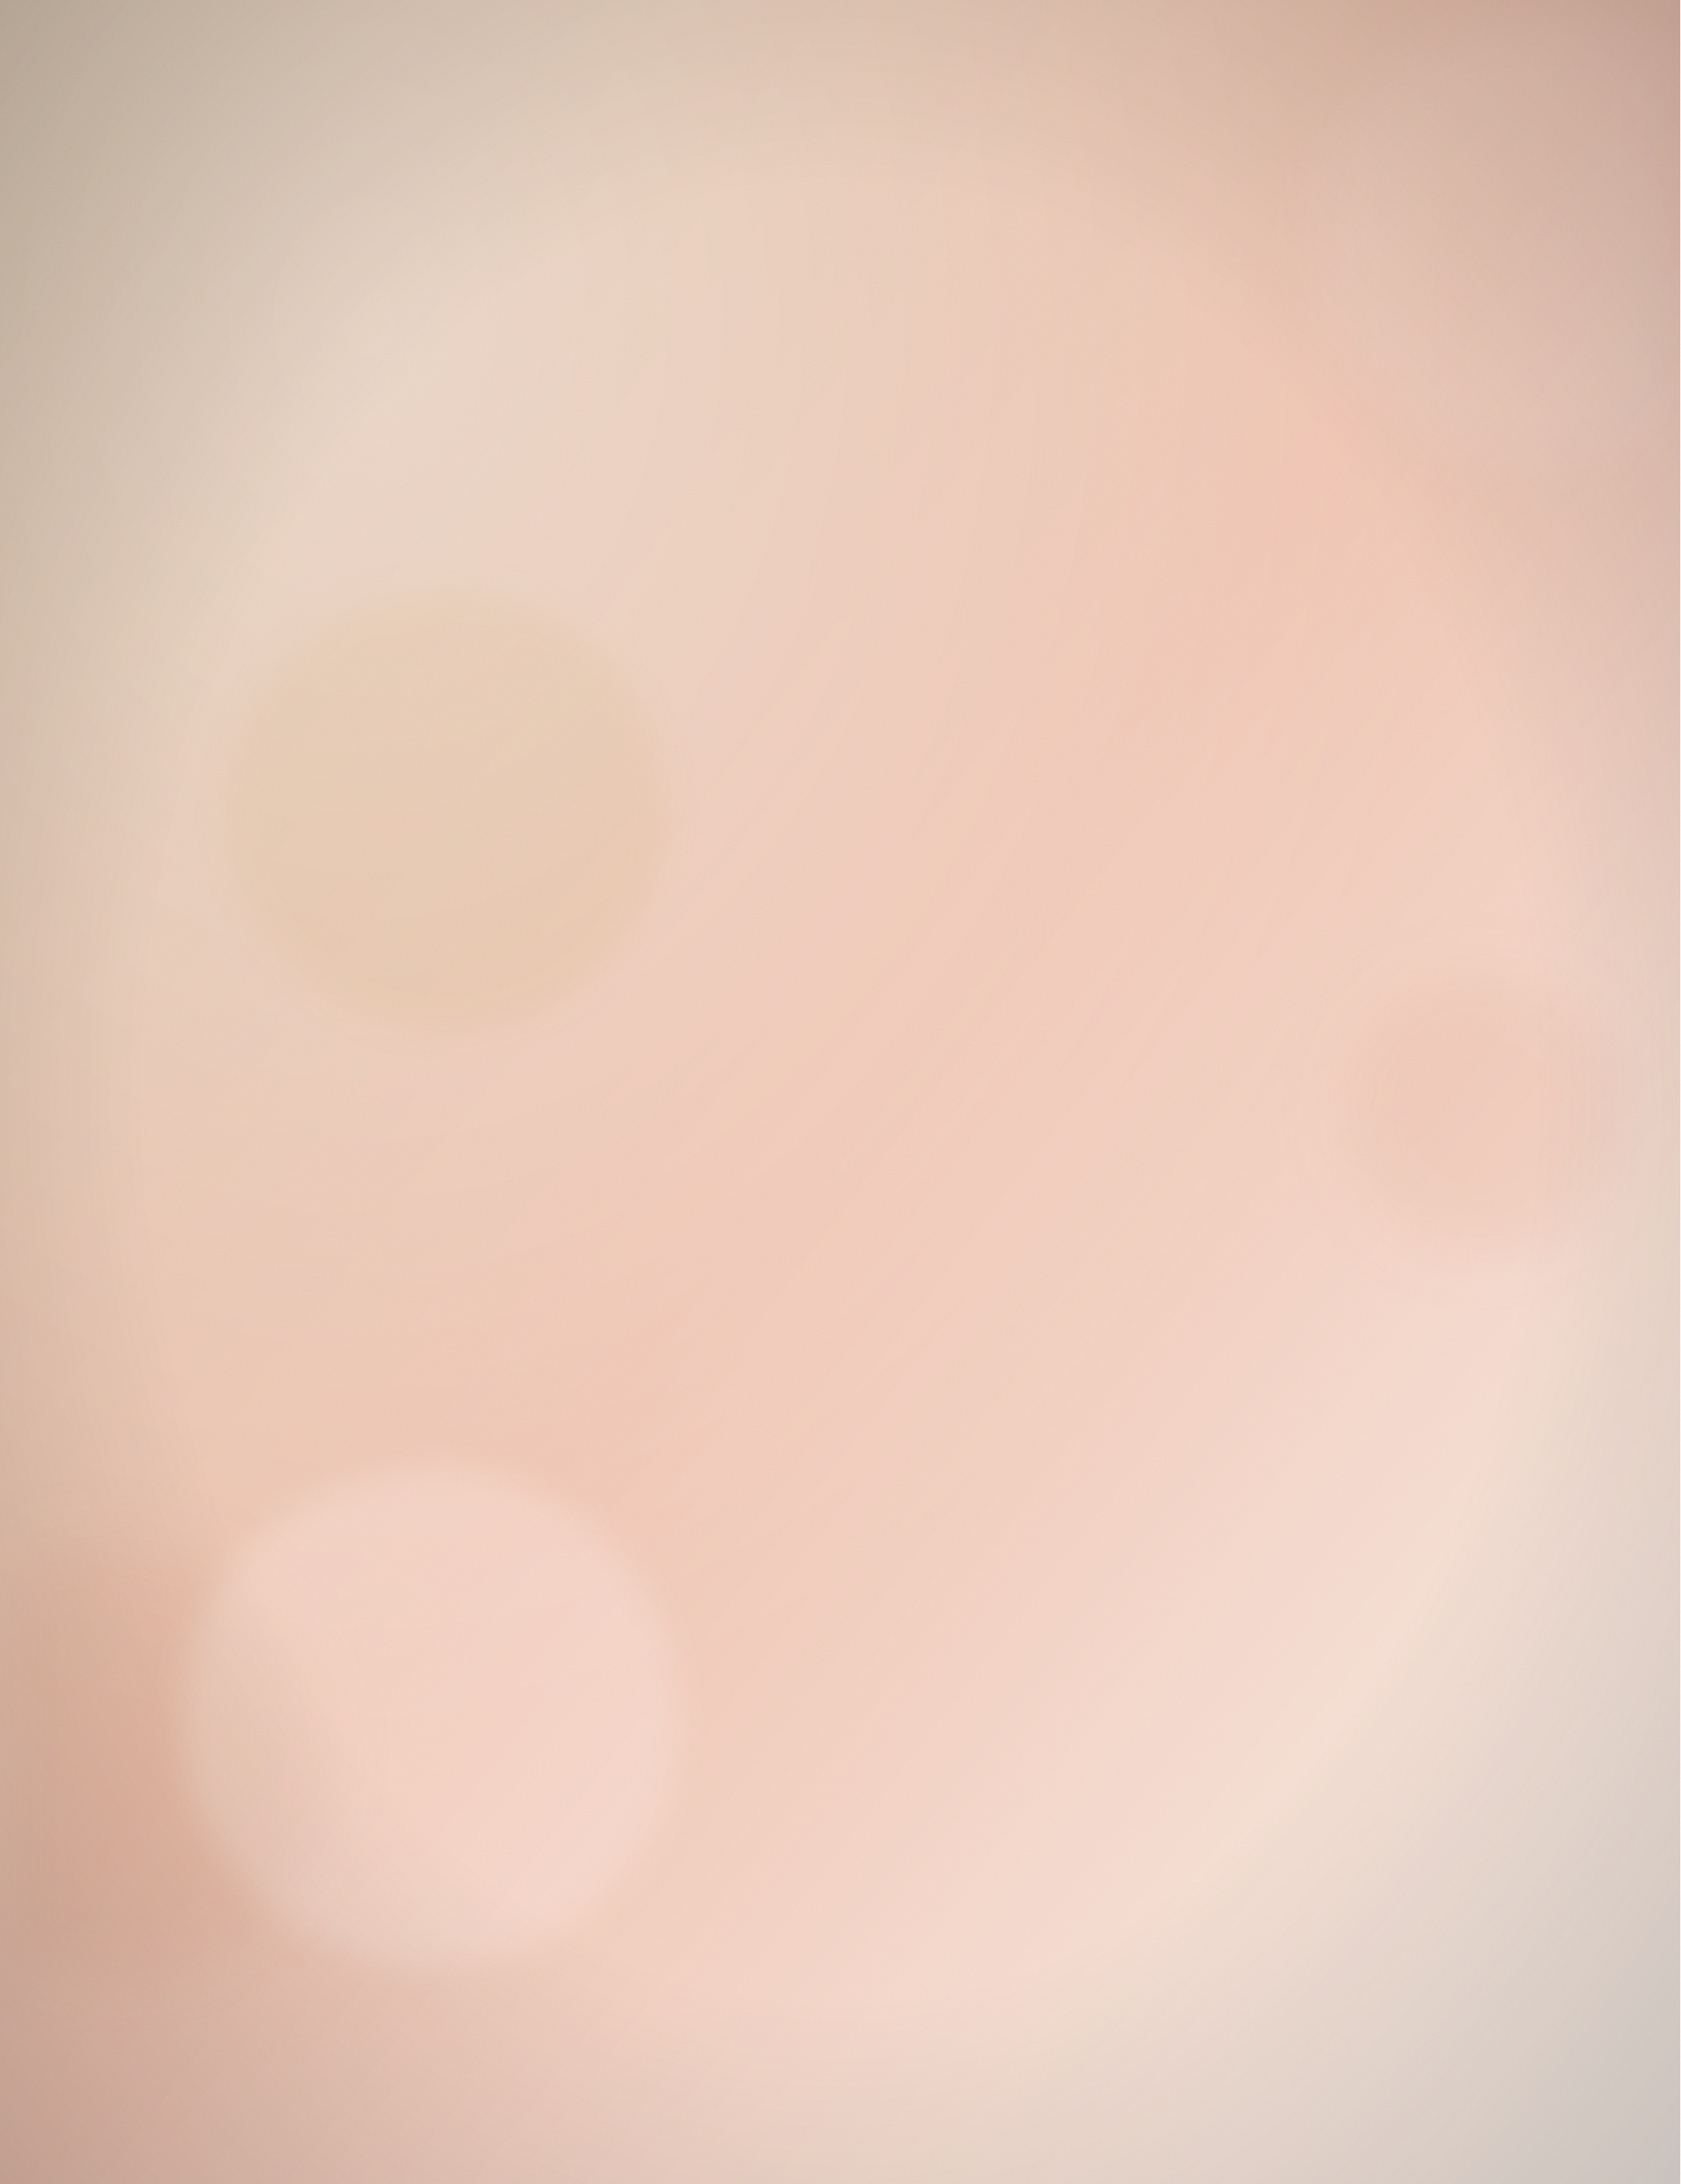
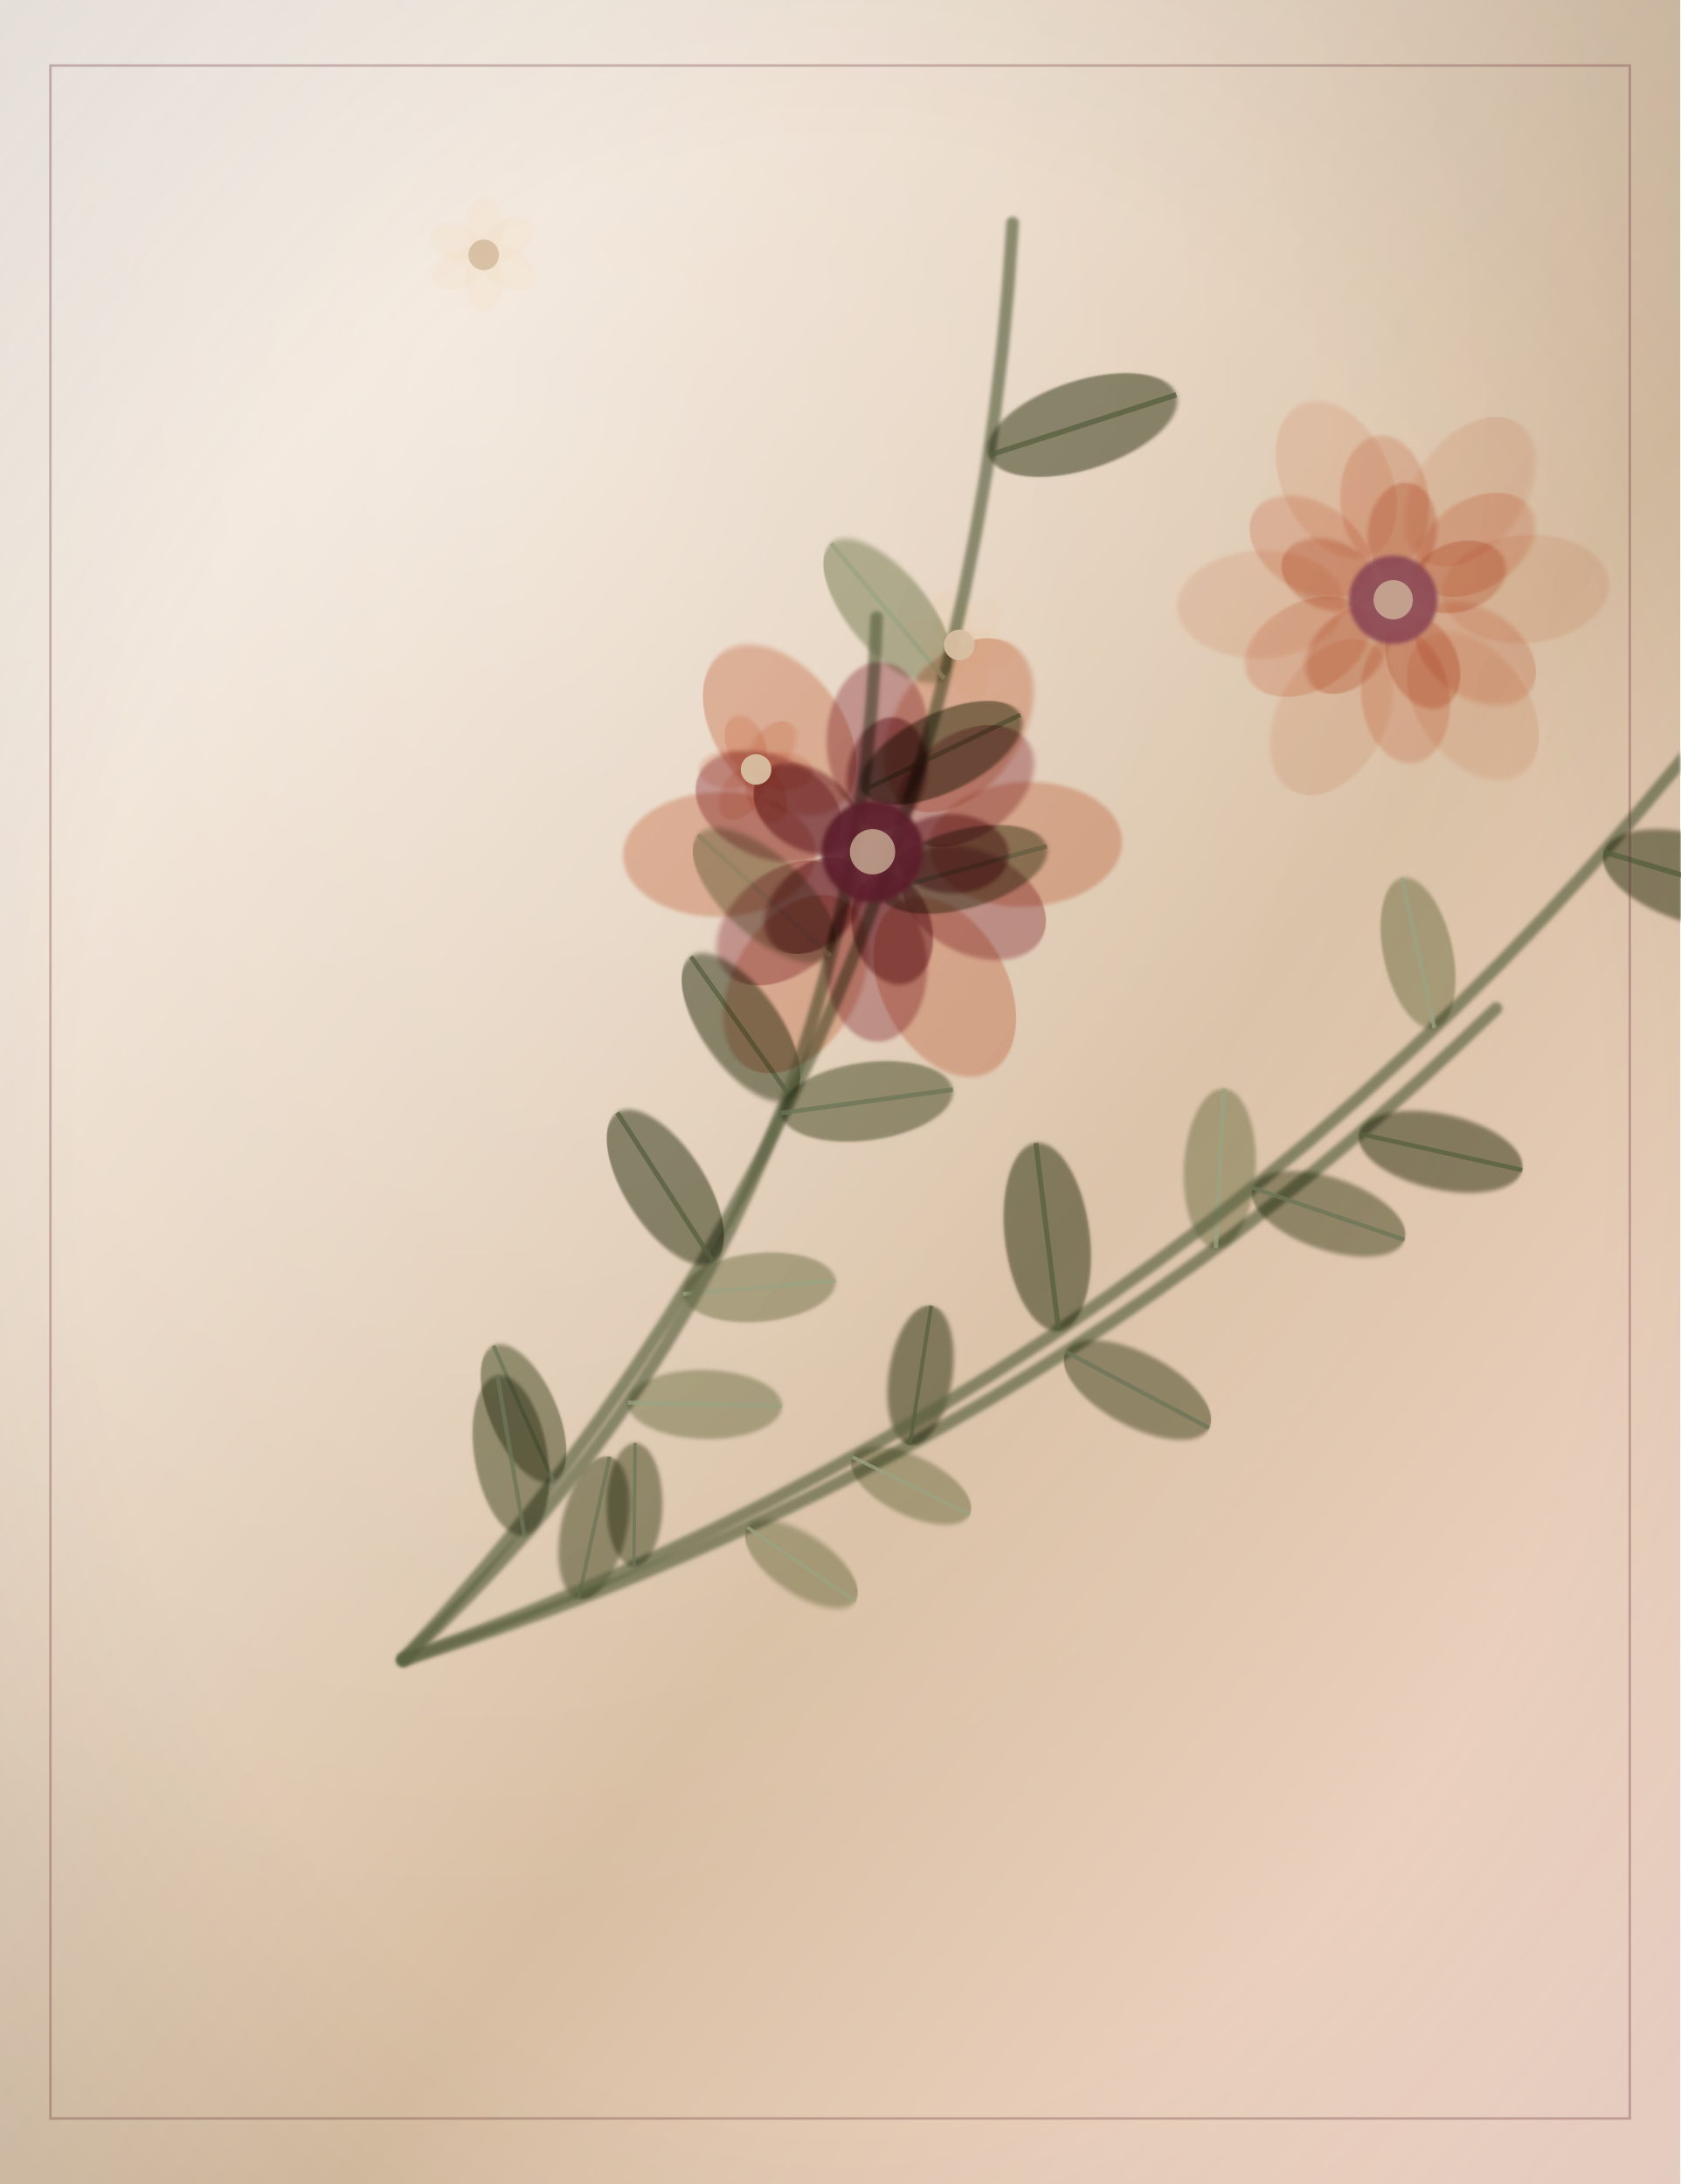
- <svg xmlns="http://www.w3.org/2000/svg" viewBox="0 0 1000 1300" width="1000" height="1300" role="img" aria-label="Decorative editorial placeholder">
+ <svg xmlns="http://www.w3.org/2000/svg" viewBox="0 0 1000 1300" width="1000" height="1300" role="img" aria-label="Botanical illustration">
  <defs>
+     <filter id="soft" x="-60%" y="-60%" width="220%" height="220%">
+       <feGaussianBlur stdDeviation="1.1" />
+     </filter>
    <linearGradient id="bg15" x1="0%" y1="0%" x2="100%" y2="100%">
-       <stop offset="0%" stop-color="#D8BFA3" />
-       <stop offset="50%" stop-color="#F2C6B4" />
-       <stop offset="100%" stop-color="#FBF3EC" />
+       <stop offset="0%" stop-color="#FBF3EC" />
+       <stop offset="60%" stop-color="#D8BFA3" />
+       <stop offset="100%" stop-color="#F8DDD0" />
    </linearGradient>
-     <radialGradient id="light15" cx="22%" cy="15%" r="65%">
-       <stop offset="0%" stop-color="#FFFFFF" stop-opacity="0.38" />
+     <radialGradient id="light15" cx="28%" cy="18%" r="70%">
+       <stop offset="0%" stop-color="#FFFFFF" stop-opacity="0.30" />
      <stop offset="100%" stop-color="#FFFFFF" stop-opacity="0" />
    </radialGradient>
-     <radialGradient id="vig15" cx="50%" cy="50%" r="75%">
-       <stop offset="55%" stop-color="#000000" stop-opacity="0" />
-       <stop offset="100%" stop-color="#000000" stop-opacity="0.22" />
+     <radialGradient id="vig15" cx="50%" cy="52%" r="75%">
+       <stop offset="60%" stop-color="#000000" stop-opacity="0" />
+       <stop offset="100%" stop-color="#000000" stop-opacity="0.10" />
    </radialGradient>
-     <filter id="soft-blur" x="-50%" y="-50%" width="200%" height="200%">
-       <feGaussianBlur stdDeviation="18" />
-     </filter>
-     <filter id="soft-blur-sm" x="-50%" y="-50%" width="200%" height="200%">
-       <feGaussianBlur stdDeviation="9" />
-     </filter>
-     <filter id="grain15" x="0%" y="0%" width="100%" height="100%">
-       <feTurbulence type="fractalNoise" baseFrequency="0.9" numOctaves="2" seed="15" result="noise" />
-       <feColorMatrix in="noise" type="matrix" values="0 0 0 0 0  0 0 0 0 0  0 0 0 0 0  0.9 0 0 0 0" />
-       <feComponentTransfer>
-         <feFuncA type="linear" slope="0.050" />
-       </feComponentTransfer>
-     </filter>
  </defs>
  <rect width="1000" height="1300" fill="url(#bg15)" />
-   <circle cx="918.7" cy="142.1" r="133.6" fill="#FFFBF6" fill-opacity="0.14" filter="url(#soft-blur)" />
-   <circle cx="65.2" cy="1044.7" r="128.1" fill="#E3A98F" fill-opacity="0.24" filter="url(#soft-blur)" />
-   <circle cx="265.7" cy="481.6" r="130.8" fill="#C9A05C" fill-opacity="0.16" filter="url(#soft-blur-sm)" />
-   <circle cx="255.7" cy="1022.2" r="147.5" fill="#FFFBF6" fill-opacity="0.23" filter="url(#soft-blur-sm)" />
-   <circle cx="882.4" cy="661.8" r="83.1" fill="#E3A98F" fill-opacity="0.18" filter="url(#soft-blur)" />
  <rect width="1000" height="1300" fill="url(#light15)" />
+   <path d="M240.0,988.0 L268.5,978.9 L296.6,969.3 L324.5,959.2 L352.2,948.7 L379.5,937.7 L406.6,926.2 L433.4,914.3 L459.9,901.9 L486.2,889.1 L512.2,875.8 L537.9,862.1 L563.3,847.8 L588.5,833.2 L613.3,818.0 L637.9,802.4 L662.3,786.3 L686.3,769.8 L710.1,752.8 L733.6,735.4 L756.8,717.4 L779.8,699.1 L802.5,680.2 L824.9,660.9 L847.0,641.2 L868.8,620.9 L890.4,600.3" fill="none" stroke="#57603F" stroke-width="7.5" stroke-opacity="0.65" stroke-linecap="round" filter="url(#soft)" />
+   <ellipse cx="353.5" cy="909.4" rx="43.3" ry="19.5" transform="rotate(-77.7 353.5 909.4)" fill="#6D7659" fill-opacity="0.62" style="mix-blend-mode:multiply" filter="url(#soft)" />
+   <line x1="344.3" y1="951.7" x2="362.8" y2="867.1" stroke="#6D7659" stroke-opacity="0.77" stroke-width="2.3" />
+   <ellipse cx="477.0" cy="931.1" rx="38.9" ry="17.5" transform="rotate(34.4 477.0 931.1)" fill="#9AA483" fill-opacity="0.62" style="mix-blend-mode:multiply" filter="url(#soft)" />
+   <line x1="444.8" y1="909.1" x2="509.1" y2="953.1" stroke="#9AA483" stroke-opacity="0.77" stroke-width="2.1" />
+   <ellipse cx="547.9" cy="818.6" rx="41.9" ry="18.9" transform="rotate(-81.3 547.9 818.6)" fill="#57603F" fill-opacity="0.62" style="mix-blend-mode:multiply" filter="url(#soft)" />
+   <line x1="541.5" y1="860.1" x2="554.2" y2="777.2" stroke="#57603F" stroke-opacity="0.77" stroke-width="2.3" />
+   <ellipse cx="677.0" cy="827.4" rx="48.3" ry="21.7" transform="rotate(28.0 677.0 827.4)" fill="#6D7659" fill-opacity="0.62" style="mix-blend-mode:multiply" filter="url(#soft)" />
+   <line x1="634.5" y1="804.7" x2="719.6" y2="850.0" stroke="#6D7659" stroke-opacity="0.77" stroke-width="2.6" />
+   <ellipse cx="726.0" cy="695.5" rx="47.5" ry="21.4" transform="rotate(-87.1 726.0 695.5)" fill="#9AA483" fill-opacity="0.62" style="mix-blend-mode:multiply" filter="url(#soft)" />
+   <line x1="723.6" y1="742.9" x2="728.4" y2="648.0" stroke="#9AA483" stroke-opacity="0.77" stroke-width="2.6" />
+   <ellipse cx="857.4" cy="685.6" rx="49.7" ry="22.4" transform="rotate(12.6 857.4 685.6)" fill="#57603F" fill-opacity="0.62" style="mix-blend-mode:multiply" filter="url(#soft)" />
+   <line x1="808.9" y1="674.8" x2="906.0" y2="696.5" stroke="#57603F" stroke-opacity="0.77" stroke-width="2.7" />
+   <path d="M240.0,988.0 L277.7,974.1 L314.9,959.4 L351.5,944.0 L387.6,927.9 L423.2,911.1 L458.2,893.6 L492.7,875.3 L526.7,856.4 L560.2,836.7 L593.1,816.3 L625.5,795.2 L657.4,773.3 L688.7,750.8 L719.6,727.5 L749.8,703.5 L779.6,678.8 L808.8,653.4 L837.5,627.3 L865.7,600.4 L893.4,572.8 L920.5,544.5 L947.1,515.5 L973.1,485.8 L998.6,455.4 L1023.6,424.2 L1048.1,392.3" fill="none" stroke="#57603F" stroke-width="7.5" stroke-opacity="0.65" stroke-linecap="round" filter="url(#soft)" />
+   <ellipse cx="377.7" cy="895.7" rx="36.8" ry="16.6" transform="rotate(-89.4 377.7 895.7)" fill="#6D7659" fill-opacity="0.62" style="mix-blend-mode:multiply" filter="url(#soft)" />
+   <line x1="377.3" y1="932.6" x2="378.0" y2="858.9" stroke="#6D7659" stroke-opacity="0.77" stroke-width="2.0" />
+   <ellipse cx="542.3" cy="884.4" rx="38.9" ry="17.5" transform="rotate(26.0 542.3 884.4)" fill="#9AA483" fill-opacity="0.62" style="mix-blend-mode:multiply" filter="url(#soft)" />
+   <line x1="507.4" y1="867.3" x2="577.3" y2="901.4" stroke="#9AA483" stroke-opacity="0.77" stroke-width="2.1" />
+   <ellipse cx="623.3" cy="736.2" rx="56.3" ry="25.3" transform="rotate(-97.0 623.3 736.2)" fill="#57603F" fill-opacity="0.62" style="mix-blend-mode:multiply" filter="url(#soft)" />
+   <line x1="630.1" y1="792.1" x2="616.5" y2="680.4" stroke="#57603F" stroke-opacity="0.77" stroke-width="3.0" />
+   <ellipse cx="790.7" cy="722.5" rx="47.8" ry="21.5" transform="rotate(18.9 790.7 722.5)" fill="#6D7659" fill-opacity="0.62" style="mix-blend-mode:multiply" filter="url(#soft)" />
+   <line x1="745.5" y1="707.0" x2="835.9" y2="738.0" stroke="#6D7659" stroke-opacity="0.77" stroke-width="2.6" />
+   <ellipse cx="844.0" cy="567.3" rx="45.7" ry="20.6" transform="rotate(-102.2 844.0 567.3)" fill="#9AA483" fill-opacity="0.62" style="mix-blend-mode:multiply" filter="url(#soft)" />
+   <line x1="853.7" y1="612.0" x2="834.4" y2="522.6" stroke="#9AA483" stroke-opacity="0.77" stroke-width="2.5" />
+   <ellipse cx="1010.5" cy="523.8" rx="58.4" ry="26.3" transform="rotate(16.6 1010.5 523.8)" fill="#57603F" fill-opacity="0.62" style="mix-blend-mode:multiply" filter="url(#soft)" />
+   <line x1="954.6" y1="507.1" x2="1066.5" y2="540.4" stroke="#57603F" stroke-opacity="0.77" stroke-width="3.2" />
+   <path d="M240.0,988.0 L265.3,959.9 L289.8,931.5 L313.3,902.7 L335.9,873.4 L357.6,843.8 L378.3,813.8 L398.2,783.5 L417.2,752.7 L435.2,721.5 L452.4,690.0 L468.6,658.1 L483.9,625.8 L498.3,593.1 L511.8,560.0 L524.4,526.5 L536.0,492.7 L546.8,458.4 L556.7,423.8 L565.6,388.8 L573.6,353.4 L580.7,317.6 L587.0,281.4 L592.2,244.8 L596.6,207.9 L600.1,170.6 L602.7,132.8" fill="none" stroke="#57603F" stroke-width="7.5" stroke-opacity="0.65" stroke-linecap="round" filter="url(#soft)" />
+   <ellipse cx="311.6" cy="841.4" rx="44.2" ry="19.9" transform="rotate(-113.9 311.6 841.4)" fill="#6D7659" fill-opacity="0.62" style="mix-blend-mode:multiply" filter="url(#soft)" />
+   <line x1="329.5" y1="881.8" x2="293.7" y2="801.0" stroke="#6D7659" stroke-opacity="0.77" stroke-width="2.4" />
+   <ellipse cx="451.9" cy="766.3" rx="45.6" ry="20.5" transform="rotate(-5.0 451.9 766.3)" fill="#9AA483" fill-opacity="0.62" style="mix-blend-mode:multiply" filter="url(#soft)" />
+   <line x1="406.4" y1="770.3" x2="497.3" y2="762.3" stroke="#9AA483" stroke-opacity="0.77" stroke-width="2.5" />
+   <ellipse cx="441.0" cy="611.5" rx="51.5" ry="23.2" transform="rotate(-125.4 441.0 611.5)" fill="#57603F" fill-opacity="0.62" style="mix-blend-mode:multiply" filter="url(#soft)" />
+   <line x1="470.8" y1="653.5" x2="411.2" y2="569.4" stroke="#57603F" stroke-opacity="0.77" stroke-width="2.8" />
+   <ellipse cx="572.8" cy="517.5" rx="52.0" ry="23.4" transform="rotate(-15.4 572.8 517.5)" fill="#6D7659" fill-opacity="0.62" style="mix-blend-mode:multiply" filter="url(#soft)" />
+   <line x1="522.6" y1="531.3" x2="623.0" y2="503.7" stroke="#6D7659" stroke-opacity="0.77" stroke-width="2.8" />
+   <ellipse cx="528.2" cy="363.6" rx="52.4" ry="23.6" transform="rotate(-129.9 528.2 363.6)" fill="#9AA483" fill-opacity="0.62" style="mix-blend-mode:multiply" filter="url(#soft)" />
+   <line x1="561.9" y1="403.8" x2="494.6" y2="323.4" stroke="#9AA483" stroke-opacity="0.77" stroke-width="2.8" />
+   <ellipse cx="644.3" cy="253.0" rx="58.6" ry="26.4" transform="rotate(-17.9 644.3 253.0)" fill="#57603F" fill-opacity="0.62" style="mix-blend-mode:multiply" filter="url(#soft)" />
+   <line x1="588.6" y1="271.0" x2="700.1" y2="235.0" stroke="#57603F" stroke-opacity="0.77" stroke-width="3.2" />
+   <path d="M240.0,988.0 L260.5,968.5 L280.2,948.7 L299.1,928.5 L317.3,908.0 L334.6,887.1 L351.3,865.8 L367.1,844.3 L382.2,822.3 L396.5,800.0 L410.0,777.4 L422.8,754.4 L434.8,731.1 L446.0,707.4 L456.4,683.4 L466.1,659.0 L475.0,634.2 L483.1,609.2 L490.5,583.7 L497.1,557.9 L502.9,531.8 L508.0,505.3 L512.3,478.5 L515.8,451.3 L518.5,423.8 L520.5,395.9 L521.7,367.6" fill="none" stroke="#57603F" stroke-width="7.5" stroke-opacity="0.65" stroke-linecap="round" filter="url(#soft)" />
+   <ellipse cx="304.1" cy="866.3" rx="48.2" ry="21.7" transform="rotate(-99.6 304.1 866.3)" fill="#6D7659" fill-opacity="0.62" style="mix-blend-mode:multiply" filter="url(#soft)" />
+   <line x1="312.1" y1="913.9" x2="296.0" y2="818.8" stroke="#6D7659" stroke-opacity="0.77" stroke-width="2.6" />
+   <ellipse cx="419.5" cy="836.0" rx="45.9" ry="20.6" transform="rotate(1.3 419.5 836.0)" fill="#9AA483" fill-opacity="0.62" style="mix-blend-mode:multiply" filter="url(#soft)" />
+   <line x1="373.7" y1="834.9" x2="465.4" y2="837.0" stroke="#9AA483" stroke-opacity="0.77" stroke-width="2.5" />
+   <ellipse cx="396.0" cy="706.7" rx="52.8" ry="23.8" transform="rotate(-122.8 396.0 706.7)" fill="#57603F" fill-opacity="0.62" style="mix-blend-mode:multiply" filter="url(#soft)" />
+   <line x1="424.5" y1="751.1" x2="367.4" y2="662.3" stroke="#57603F" stroke-opacity="0.77" stroke-width="2.9" />
+   <ellipse cx="515.9" cy="655.6" rx="51.6" ry="23.2" transform="rotate(-7.7 515.9 655.6)" fill="#6D7659" fill-opacity="0.62" style="mix-blend-mode:multiply" filter="url(#soft)" />
+   <line x1="464.8" y1="662.5" x2="567.1" y2="648.6" stroke="#6D7659" stroke-opacity="0.77" stroke-width="2.8" />
+   <ellipse cx="454.9" cy="533.0" rx="53.4" ry="24.0" transform="rotate(-137.6 454.9 533.0)" fill="#9AA483" fill-opacity="0.62" style="mix-blend-mode:multiply" filter="url(#soft)" />
+   <line x1="494.4" y1="569.0" x2="415.4" y2="497.0" stroke="#9AA483" stroke-opacity="0.77" stroke-width="2.9" />
+   <ellipse cx="560.3" cy="448.1" rx="52.1" ry="23.4" transform="rotate(-25.7 560.3 448.1)" fill="#57603F" fill-opacity="0.62" style="mix-blend-mode:multiply" filter="url(#soft)" />
+   <line x1="513.3" y1="470.7" x2="607.2" y2="425.5" stroke="#57603F" stroke-opacity="0.77" stroke-width="2.8" />
+   <ellipse cx="570.6" cy="431.7" rx="57.4" ry="37.1" transform="rotate(304.3 570.6 431.7)" fill="#E3A98F" fill-opacity="0.60" style="mix-blend-mode:multiply" filter="url(#soft)" />
+   <ellipse cx="610.4" cy="502.6" rx="57.4" ry="37.1" transform="rotate(357.3 610.4 502.6)" fill="#E3A98F" fill-opacity="0.60" style="mix-blend-mode:multiply" filter="url(#soft)" />
+   <ellipse cx="562.3" cy="587.4" rx="57.4" ry="37.1" transform="rotate(421.9 562.3 587.4)" fill="#E3A98F" fill-opacity="0.60" style="mix-blend-mode:multiply" filter="url(#soft)" />
+   <ellipse cx="473.6" cy="585.8" rx="57.4" ry="37.1" transform="rotate(480.1 473.6 585.8)" fill="#E3A98F" fill-opacity="0.60" style="mix-blend-mode:multiply" filter="url(#soft)" />
+   <ellipse cx="428.2" cy="508.6" rx="57.4" ry="37.1" transform="rotate(539.0 428.2 508.6)" fill="#E3A98F" fill-opacity="0.60" style="mix-blend-mode:multiply" filter="url(#soft)" />
+   <ellipse cx="464.0" cy="434.6" rx="57.4" ry="37.1" transform="rotate(592.6 464.0 434.6)" fill="#E3A98F" fill-opacity="0.60" style="mix-blend-mode:multiply" filter="url(#soft)" />
+   <ellipse cx="574.3" cy="467.8" rx="45.6" ry="30.4" transform="rotate(324.5 574.3 467.8)" fill="#B97A85" fill-opacity="0.60" style="mix-blend-mode:multiply" filter="url(#soft)" />
+   <ellipse cx="579.6" cy="537.4" rx="45.6" ry="30.4" transform="rotate(386.8 579.6 537.4)" fill="#B97A85" fill-opacity="0.60" style="mix-blend-mode:multiply" filter="url(#soft)" />
+   <ellipse cx="521.5" cy="574.5" rx="45.6" ry="30.4" transform="rotate(448.2 521.5 574.5)" fill="#B97A85" fill-opacity="0.60" style="mix-blend-mode:multiply" filter="url(#soft)" />
+   <ellipse cx="466.8" cy="549.4" rx="45.6" ry="30.4" transform="rotate(501.1 466.8 549.4)" fill="#B97A85" fill-opacity="0.60" style="mix-blend-mode:multiply" filter="url(#soft)" />
+   <ellipse cx="457.5" cy="480.0" rx="45.6" ry="30.4" transform="rotate(563.6 457.5 480.0)" fill="#B97A85" fill-opacity="0.60" style="mix-blend-mode:multiply" filter="url(#soft)" />
+   <ellipse cx="522.4" cy="439.6" rx="45.6" ry="30.4" transform="rotate(632.6 522.4 439.6)" fill="#B97A85" fill-opacity="0.60" style="mix-blend-mode:multiply" filter="url(#soft)" />
+   <ellipse cx="566.6" cy="508.2" rx="33.8" ry="23.6" transform="rotate(361.5 566.6 508.2)" fill="#8C4452" fill-opacity="0.58" style="mix-blend-mode:multiply" filter="url(#soft)" />
+   <ellipse cx="531.0" cy="552.8" rx="33.8" ry="23.6" transform="rotate(435.8 531.0 552.8)" fill="#8C4452" fill-opacity="0.58" style="mix-blend-mode:multiply" filter="url(#soft)" />
+   <ellipse cx="484.6" cy="539.1" rx="33.8" ry="23.6" transform="rotate(497.3 484.6 539.1)" fill="#8C4452" fill-opacity="0.58" style="mix-blend-mode:multiply" filter="url(#soft)" />
+   <ellipse cx="479.6" cy="481.4" rx="33.8" ry="23.6" transform="rotate(572.8 479.6 481.4)" fill="#8C4452" fill-opacity="0.58" style="mix-blend-mode:multiply" filter="url(#soft)" />
+   <ellipse cx="527.9" cy="460.5" rx="33.8" ry="23.6" transform="rotate(640.4 527.9 460.5)" fill="#8C4452" fill-opacity="0.58" style="mix-blend-mode:multiply" filter="url(#soft)" />
+   <circle cx="519.3" cy="507.0" r="30.4" fill="#5B1F2A" fill-opacity="0.9" filter="url(#soft)" />
+   <circle cx="519.3" cy="507.0" r="13.5" fill="#D8BFA3" fill-opacity="0.7" />
+   <ellipse cx="908.0" cy="350.6" rx="49.7" ry="32.2" transform="rotate(355.3 908.0 350.6)" fill="#F8DDD0" fill-opacity="0.60" style="mix-blend-mode:multiply" filter="url(#soft)" />
+   <ellipse cx="876.6" cy="420.2" rx="49.7" ry="32.2" transform="rotate(413.1 876.6 420.2)" fill="#F8DDD0" fill-opacity="0.60" style="mix-blend-mode:multiply" filter="url(#soft)" />
+   <ellipse cx="792.5" cy="426.9" rx="49.7" ry="32.2" transform="rotate(477.7 792.5 426.9)" fill="#F8DDD0" fill-opacity="0.60" style="mix-blend-mode:multiply" filter="url(#soft)" />
+   <ellipse cx="750.3" cy="359.8" rx="49.7" ry="32.2" transform="rotate(537.9 750.3 359.8)" fill="#F8DDD0" fill-opacity="0.60" style="mix-blend-mode:multiply" filter="url(#soft)" />
+   <ellipse cx="795.3" cy="285.7" rx="49.7" ry="32.2" transform="rotate(604.5 795.3 285.7)" fill="#F8DDD0" fill-opacity="0.60" style="mix-blend-mode:multiply" filter="url(#soft)" />
+   <ellipse cx="875.1" cy="292.7" rx="49.7" ry="32.2" transform="rotate(665.5 875.1 292.7)" fill="#F8DDD0" fill-opacity="0.60" style="mix-blend-mode:multiply" filter="url(#soft)" />
+   <ellipse cx="878.2" cy="389.0" rx="39.5" ry="26.3" transform="rotate(393.2 878.2 389.0)" fill="#F2C6B4" fill-opacity="0.60" style="mix-blend-mode:multiply" filter="url(#soft)" />
+   <ellipse cx="836.5" cy="415.0" rx="39.5" ry="26.3" transform="rotate(442.9 836.5 415.0)" fill="#F2C6B4" fill-opacity="0.60" style="mix-blend-mode:multiply" filter="url(#soft)" />
+   <ellipse cx="777.9" cy="385.0" rx="39.5" ry="26.3" transform="rotate(511.4 777.9 385.0)" fill="#F2C6B4" fill-opacity="0.60" style="mix-blend-mode:multiply" filter="url(#soft)" />
+   <ellipse cx="779.9" cy="325.6" rx="39.5" ry="26.3" transform="rotate(572.5 779.9 325.6)" fill="#F2C6B4" fill-opacity="0.60" style="mix-blend-mode:multiply" filter="url(#soft)" />
+   <ellipse cx="824.1" cy="298.7" rx="39.5" ry="26.3" transform="rotate(625.0 824.1 298.7)" fill="#F2C6B4" fill-opacity="0.60" style="mix-blend-mode:multiply" filter="url(#soft)" />
+   <ellipse cx="877.8" cy="324.3" rx="39.5" ry="26.3" transform="rotate(686.0 877.8 324.3)" fill="#F2C6B4" fill-opacity="0.60" style="mix-blend-mode:multiply" filter="url(#soft)" />
+   <ellipse cx="846.8" cy="394.0" rx="29.3" ry="20.5" transform="rotate(424.6 846.8 394.0)" fill="#E3A98F" fill-opacity="0.58" style="mix-blend-mode:multiply" filter="url(#soft)" />
+   <ellipse cx="801.8" cy="387.4" rx="29.3" ry="20.5" transform="rotate(492.1 801.8 387.4)" fill="#E3A98F" fill-opacity="0.58" style="mix-blend-mode:multiply" filter="url(#soft)" />
+   <ellipse cx="791.0" cy="342.2" rx="29.3" ry="20.5" transform="rotate(561.1 791.0 342.2)" fill="#E3A98F" fill-opacity="0.58" style="mix-blend-mode:multiply" filter="url(#soft)" />
+   <ellipse cx="834.6" cy="316.4" rx="29.3" ry="20.5" transform="rotate(637.5 834.6 316.4)" fill="#E3A98F" fill-opacity="0.58" style="mix-blend-mode:multiply" filter="url(#soft)" />
+   <ellipse cx="867.9" cy="343.4" rx="29.3" ry="20.5" transform="rotate(700.7 867.9 343.4)" fill="#E3A98F" fill-opacity="0.58" style="mix-blend-mode:multiply" filter="url(#soft)" />
+   <circle cx="829.2" cy="357.0" r="26.3" fill="#8C4452" fill-opacity="0.9" filter="url(#soft)" />
+   <circle cx="829.2" cy="357.0" r="11.7" fill="#D8BFA3" fill-opacity="0.7" />
+   <ellipse cx="302.2" cy="159.4" rx="17.9" ry="11.4" transform="rotate(28.5 302.2 159.4)" fill="#FFFBF6" fill-opacity="0.85" style="mix-blend-mode:multiply" filter="url(#soft)" />
+   <ellipse cx="288.0" cy="167.9" rx="17.9" ry="11.4" transform="rotate(89.7 288.0 167.9)" fill="#FFFBF6" fill-opacity="0.85" style="mix-blend-mode:multiply" filter="url(#soft)" />
+   <ellipse cx="273.7" cy="159.5" rx="17.9" ry="11.4" transform="rotate(151.3 273.7 159.5)" fill="#FFFBF6" fill-opacity="0.85" style="mix-blend-mode:multiply" filter="url(#soft)" />
+   <ellipse cx="273.0" cy="145.4" rx="17.9" ry="11.4" transform="rotate(202.8 273.0 145.4)" fill="#FFFBF6" fill-opacity="0.85" style="mix-blend-mode:multiply" filter="url(#soft)" />
+   <ellipse cx="288.2" cy="135.4" rx="17.9" ry="11.4" transform="rotate(271.1 288.2 135.4)" fill="#FFFBF6" fill-opacity="0.85" style="mix-blend-mode:multiply" filter="url(#soft)" />
+   <ellipse cx="301.4" cy="142.6" rx="17.9" ry="11.4" transform="rotate(325.9 301.4 142.6)" fill="#FFFBF6" fill-opacity="0.85" style="mix-blend-mode:multiply" filter="url(#soft)" />
+   <circle cx="287.9" cy="151.7" r="9.1" fill="#D8BFA3" fill-opacity="0.95" />
+   <ellipse cx="466.2" cy="459.1" rx="17.9" ry="11.4" transform="rotate(3.8 466.2 459.1)" fill="#F8DDD0" fill-opacity="0.85" style="mix-blend-mode:multiply" filter="url(#soft)" />
+   <ellipse cx="456.1" cy="473.1" rx="17.9" ry="11.4" transform="rotate(67.7 456.1 473.1)" fill="#F8DDD0" fill-opacity="0.85" style="mix-blend-mode:multiply" filter="url(#soft)" />
+   <ellipse cx="441.4" cy="471.8" rx="17.9" ry="11.4" transform="rotate(121.9 441.4 471.8)" fill="#F8DDD0" fill-opacity="0.85" style="mix-blend-mode:multiply" filter="url(#soft)" />
+   <ellipse cx="433.7" cy="458.0" rx="17.9" ry="11.4" transform="rotate(180.1 433.7 458.0)" fill="#F8DDD0" fill-opacity="0.85" style="mix-blend-mode:multiply" filter="url(#soft)" />
+   <ellipse cx="443.8" cy="443.0" rx="17.9" ry="11.4" transform="rotate(247.6 443.8 443.0)" fill="#F8DDD0" fill-opacity="0.85" style="mix-blend-mode:multiply" filter="url(#soft)" />
+   <ellipse cx="459.8" cy="445.1" rx="17.9" ry="11.4" transform="rotate(307.2 459.8 445.1)" fill="#F8DDD0" fill-opacity="0.85" style="mix-blend-mode:multiply" filter="url(#soft)" />
+   <circle cx="450.0" cy="458.0" r="9.1" fill="#D8BFA3" fill-opacity="0.95" />
+   <ellipse cx="586.9" cy="386.5" rx="17.9" ry="11.4" transform="rotate(9.3 586.9 386.5)" fill="#FFFBF6" fill-opacity="0.85" style="mix-blend-mode:multiply" filter="url(#soft)" />
+   <ellipse cx="576.4" cy="399.2" rx="17.9" ry="11.4" transform="rotate(70.2 576.4 399.2)" fill="#FFFBF6" fill-opacity="0.85" style="mix-blend-mode:multiply" filter="url(#soft)" />
+   <ellipse cx="561.0" cy="396.9" rx="17.9" ry="11.4" transform="rotate(127.2 561.0 396.9)" fill="#FFFBF6" fill-opacity="0.85" style="mix-blend-mode:multiply" filter="url(#soft)" />
+   <ellipse cx="555.2" cy="379.6" rx="17.9" ry="11.4" transform="rotate(195.3 555.2 379.6)" fill="#FFFBF6" fill-opacity="0.85" style="mix-blend-mode:multiply" filter="url(#soft)" />
+   <ellipse cx="566.4" cy="368.3" rx="17.9" ry="11.4" transform="rotate(253.9 566.4 368.3)" fill="#FFFBF6" fill-opacity="0.85" style="mix-blend-mode:multiply" filter="url(#soft)" />
+   <ellipse cx="581.3" cy="371.4" rx="17.9" ry="11.4" transform="rotate(309.8 581.3 371.4)" fill="#FFFBF6" fill-opacity="0.85" style="mix-blend-mode:multiply" filter="url(#soft)" />
+   <circle cx="570.9" cy="383.9" r="9.1" fill="#D8BFA3" fill-opacity="0.95" />
  <rect width="1000" height="1300" fill="url(#vig15)" />
-   <rect width="1000" height="1300" fill="none" filter="url(#grain15)" opacity="0.5" />
+   <rect x="30.0" y="39.0" width="940.0" height="1222.0" fill="none" stroke="#5B1F2A" stroke-opacity="0.28" stroke-width="1.5" />
</svg>
